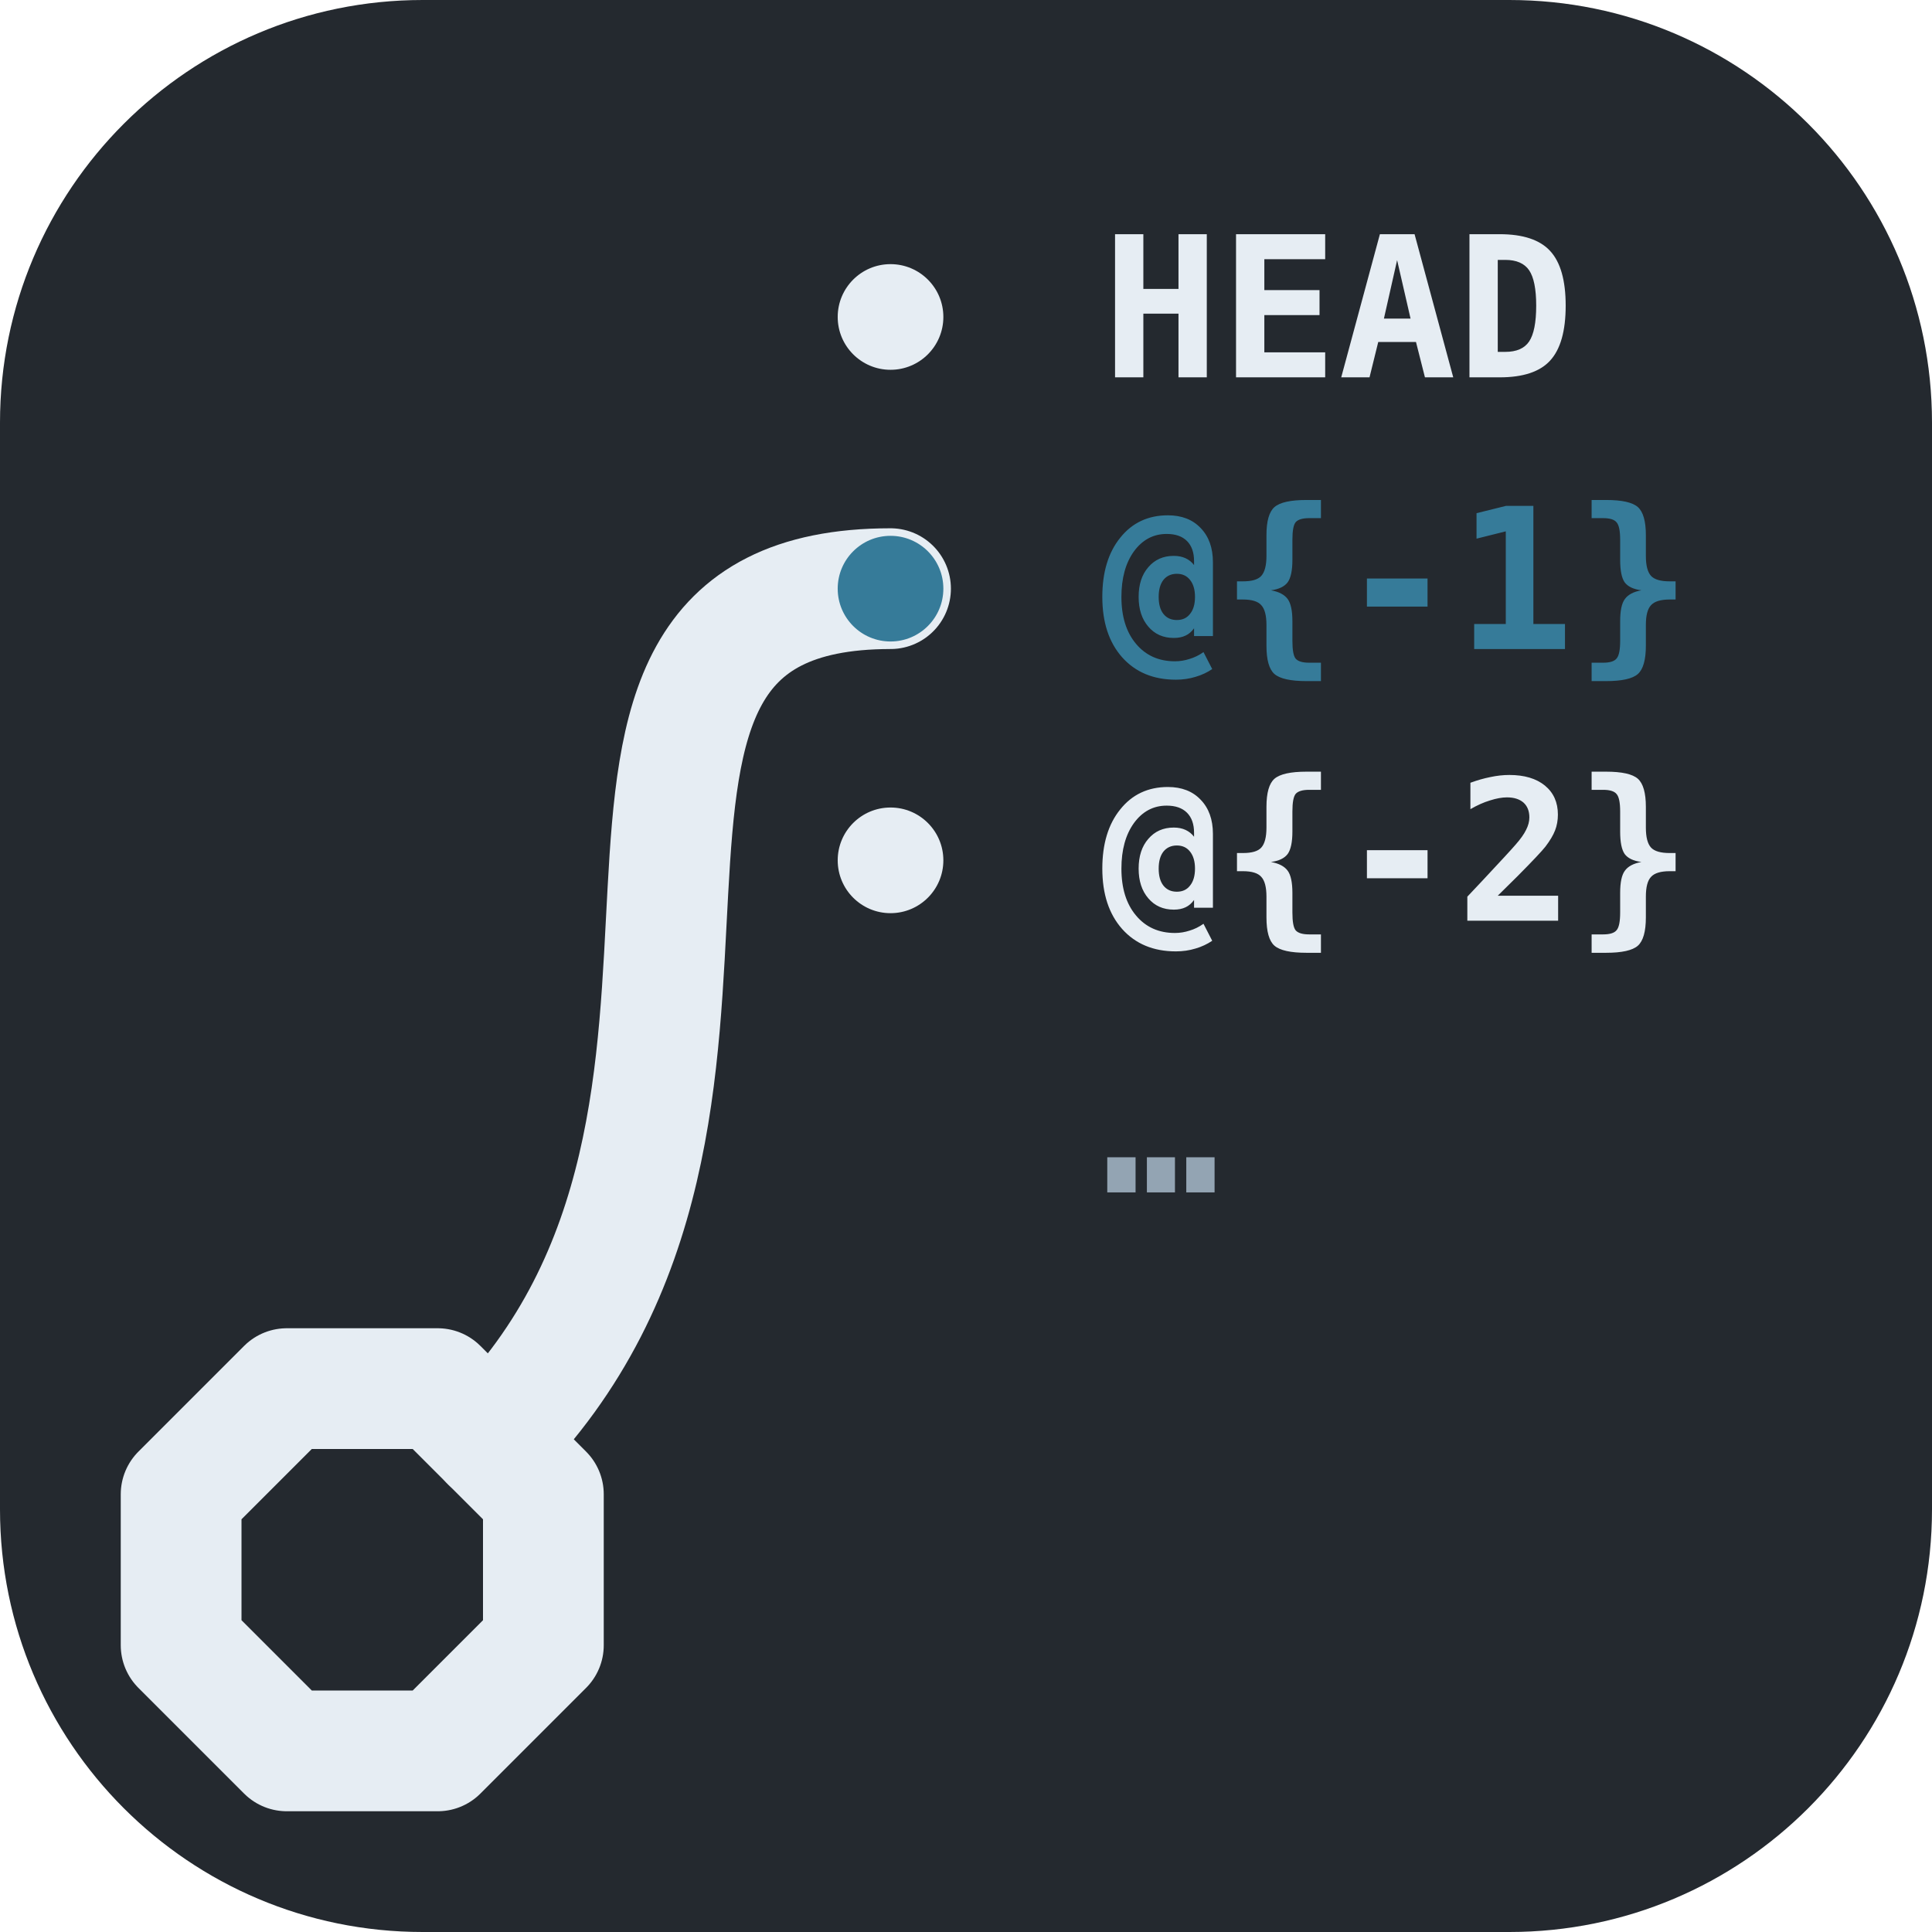
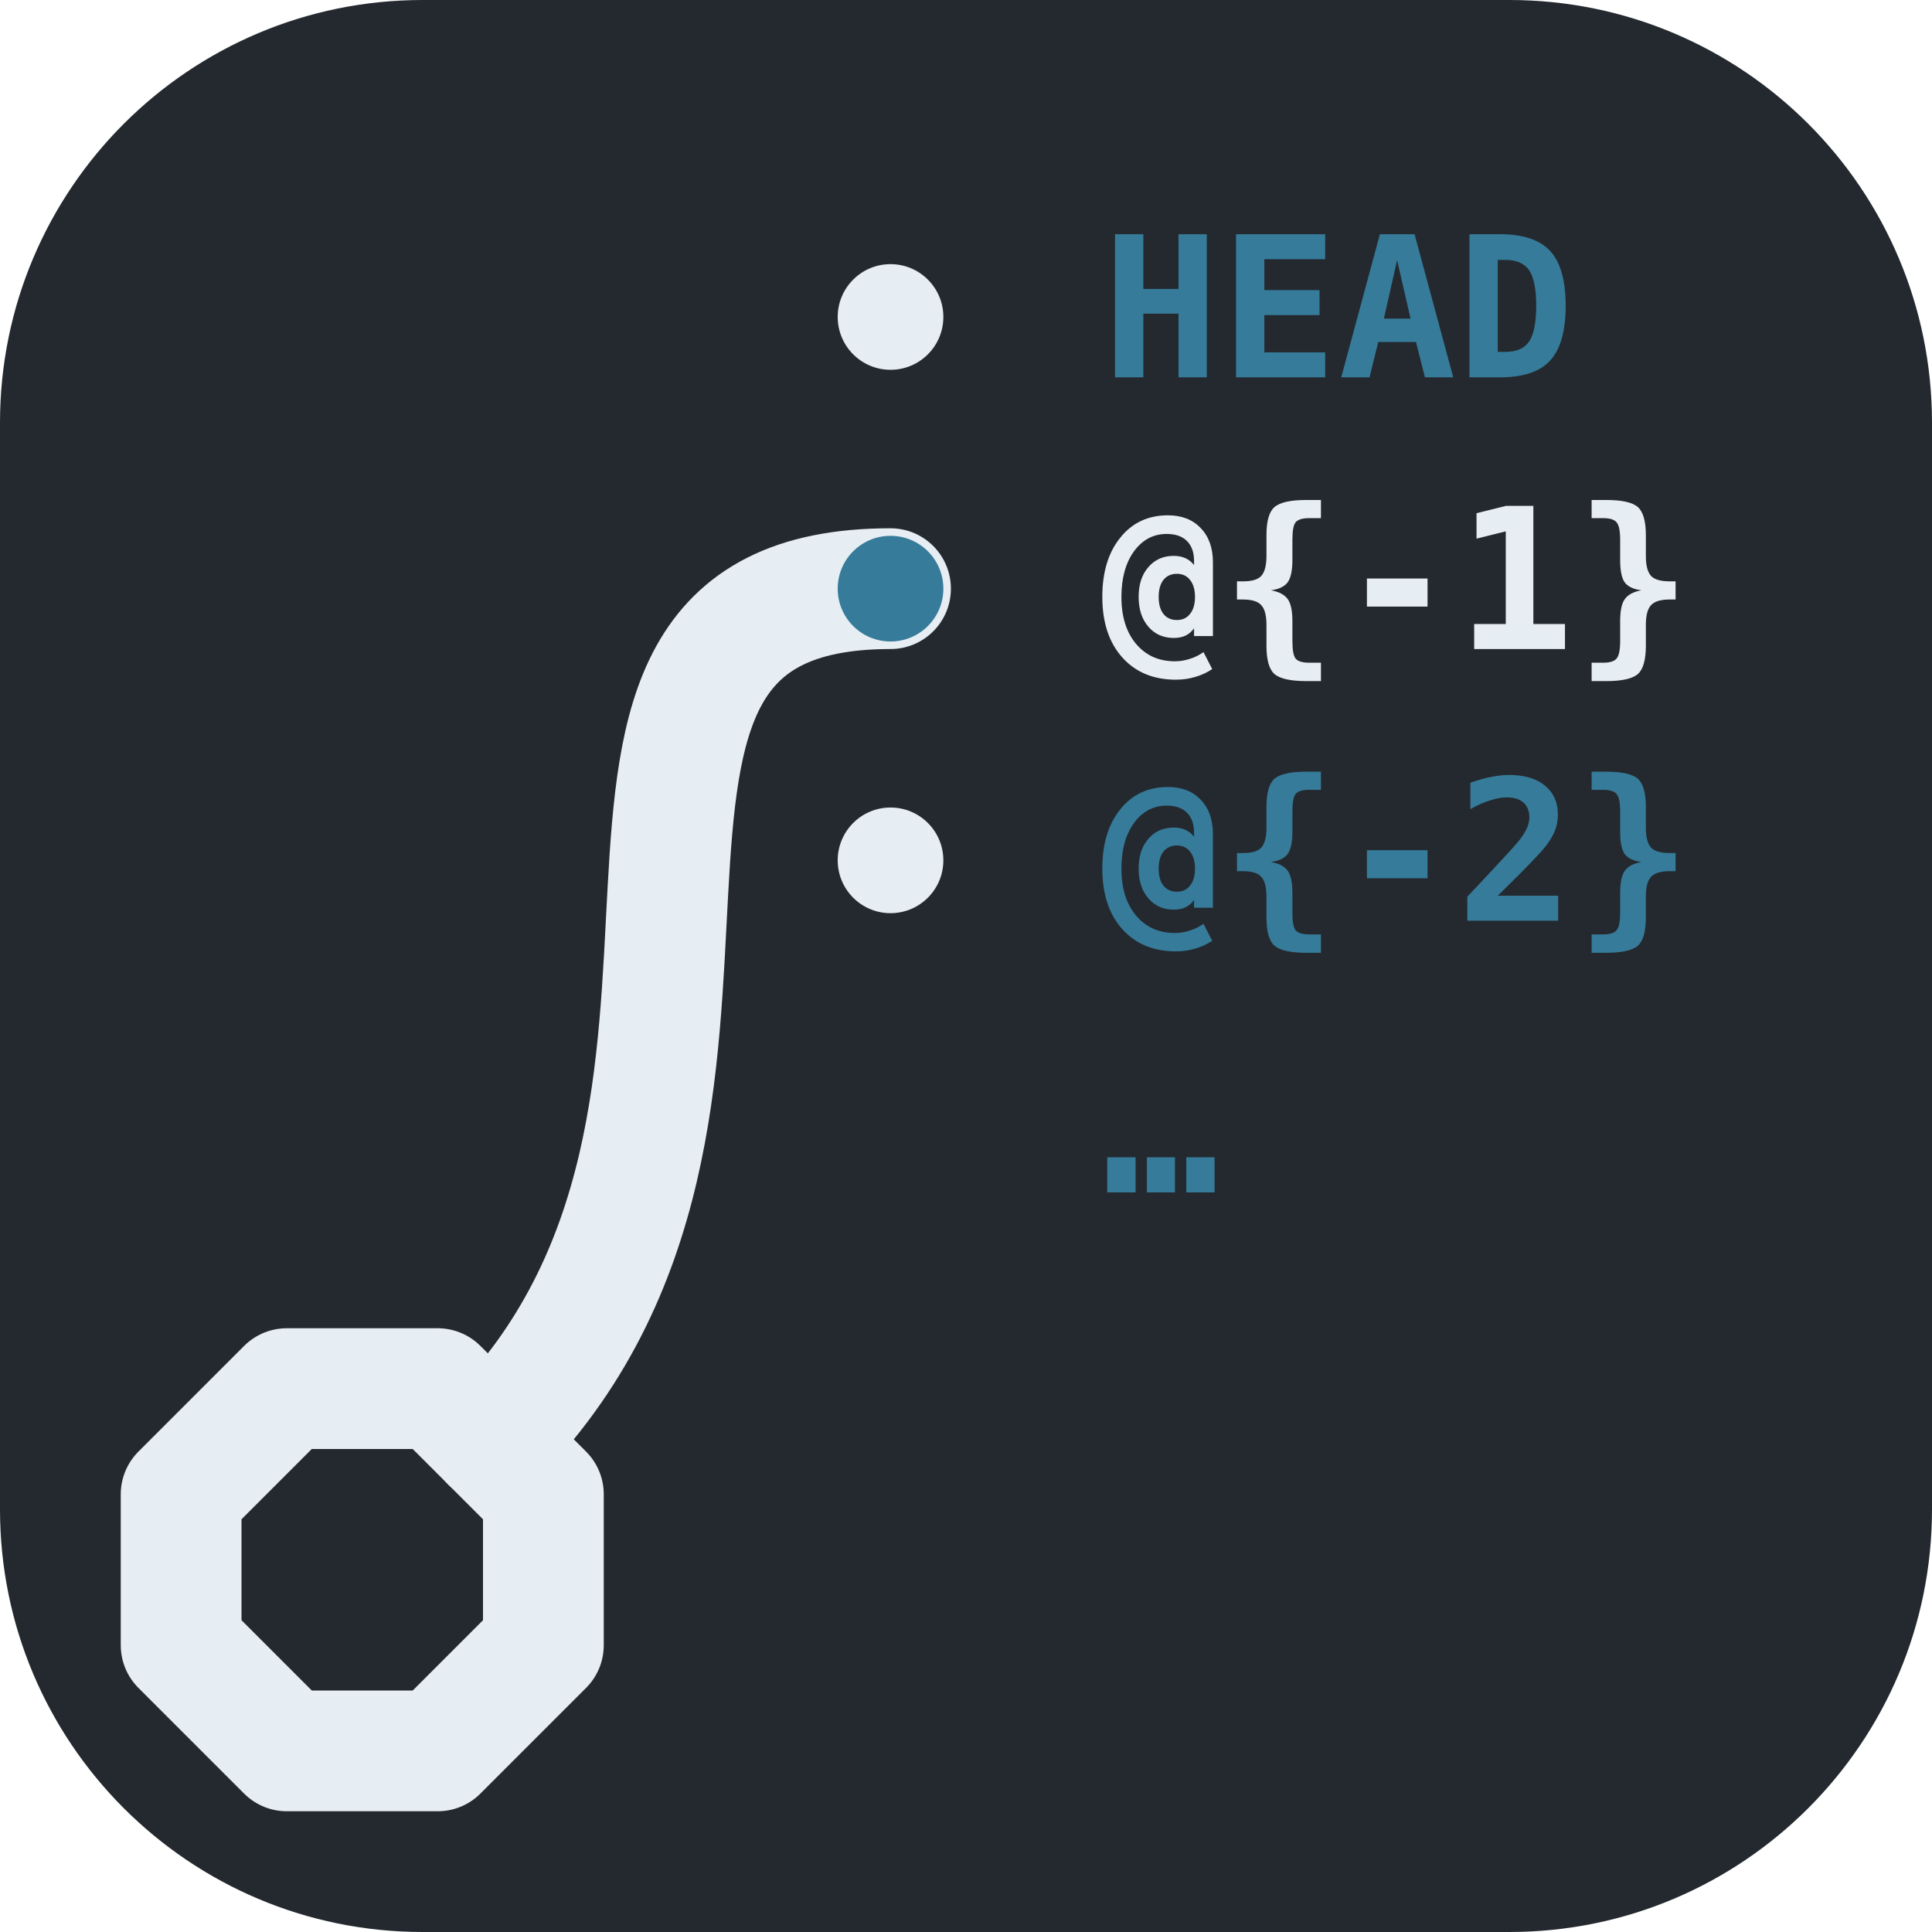
<svg xmlns="http://www.w3.org/2000/svg" viewBox="0 0 128 128" role="img" aria-labelledby="title">
  <rect width="128" height="128" rx="28" fill="#24292f" />
  <polygon points="36,109 29,116 19,116 12,109 12,99 19,92 29,92 36,99" fill="#24292f" stroke="#e6edf3" stroke-width="8" stroke-linejoin="round" />
  <path d="M32.5 95.5 C54.5 73.5 33 39 59 39" fill="none" stroke="#e6edf3" stroke-width="8" stroke-linecap="round" stroke-linejoin="round" />
  <circle cx="59" cy="21" r="3.5" fill="#e6edf3" />
  <circle cx="59" cy="39" r="3.5" fill="#367B99" />
  <circle cx="59" cy="57" r="3.5" fill="#e6edf3" />
-   <text x="73" y="25" text-anchor="start" font-family="ui-monospace, SFMono-Regular, Menlo, Consolas, monospace" font-size="13" font-weight="700" fill="#e6edf3">HEAD</text>
-   <text x="73" y="43" text-anchor="start" font-family="ui-monospace, SFMono-Regular, Menlo, Consolas, monospace" font-size="13" font-weight="700" fill="#367B99">@{-1}</text>
-   <text x="73" y="61" text-anchor="start" font-family="ui-monospace, SFMono-Regular, Menlo, Consolas, monospace" font-size="13" font-weight="700" fill="#e6edf3">@{-2}</text>
-   <text x="73" y="79" text-anchor="start" font-family="ui-monospace, SFMono-Regular, Menlo, Consolas, monospace" font-size="13" font-weight="700" fill="#93a4b3">…</text>
+   <text x="73" y="25" text-anchor="start" font-family="ui-monospace, SFMono-Regular, Menlo, Consolas, monospace" font-size="13" font-weight="700" fill="#367B99">HEAD</text>
+   <text x="73" y="43" text-anchor="start" font-family="ui-monospace, SFMono-Regular, Menlo, Consolas, monospace" font-size="13" font-weight="700" fill="#e6edf3">@{-1}</text>
+   <text x="73" y="61" text-anchor="start" font-family="ui-monospace, SFMono-Regular, Menlo, Consolas, monospace" font-size="13" font-weight="700" fill="#367B99">@{-2}</text>
+   <text x="73" y="79" text-anchor="start" font-family="ui-monospace, SFMono-Regular, Menlo, Consolas, monospace" font-size="13" font-weight="700" fill="#367B99">…</text>
</svg>
